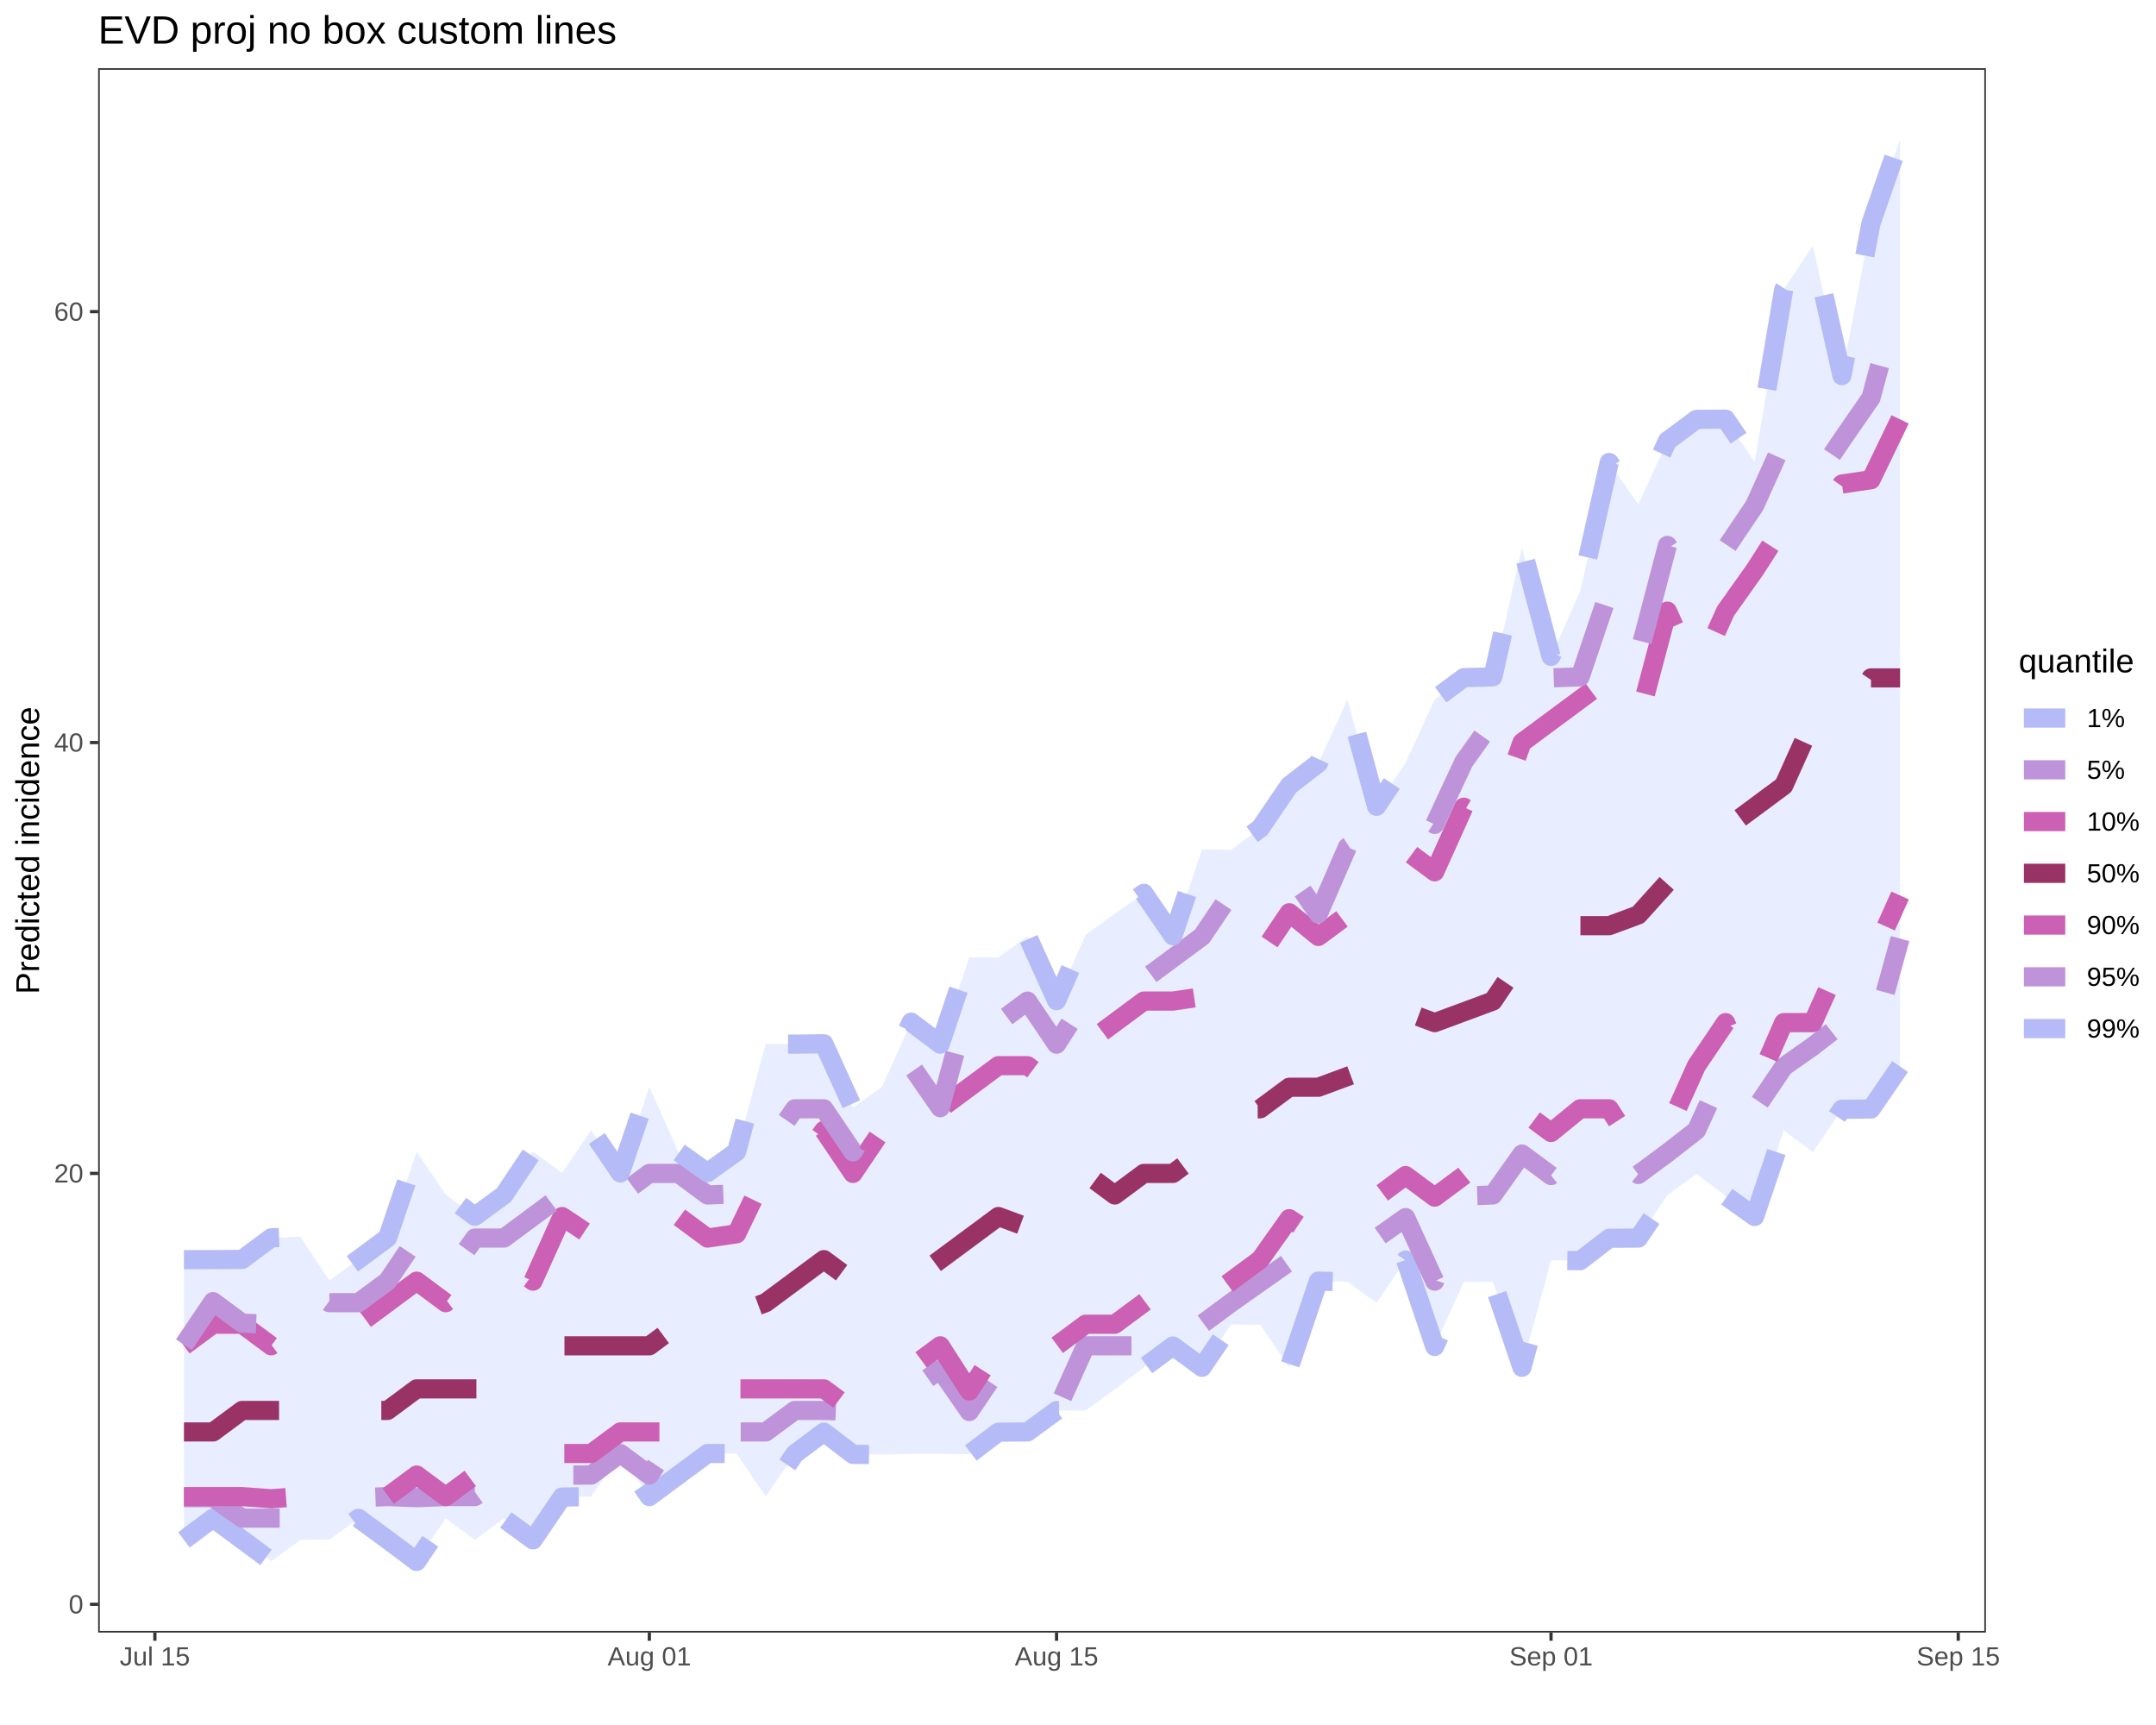
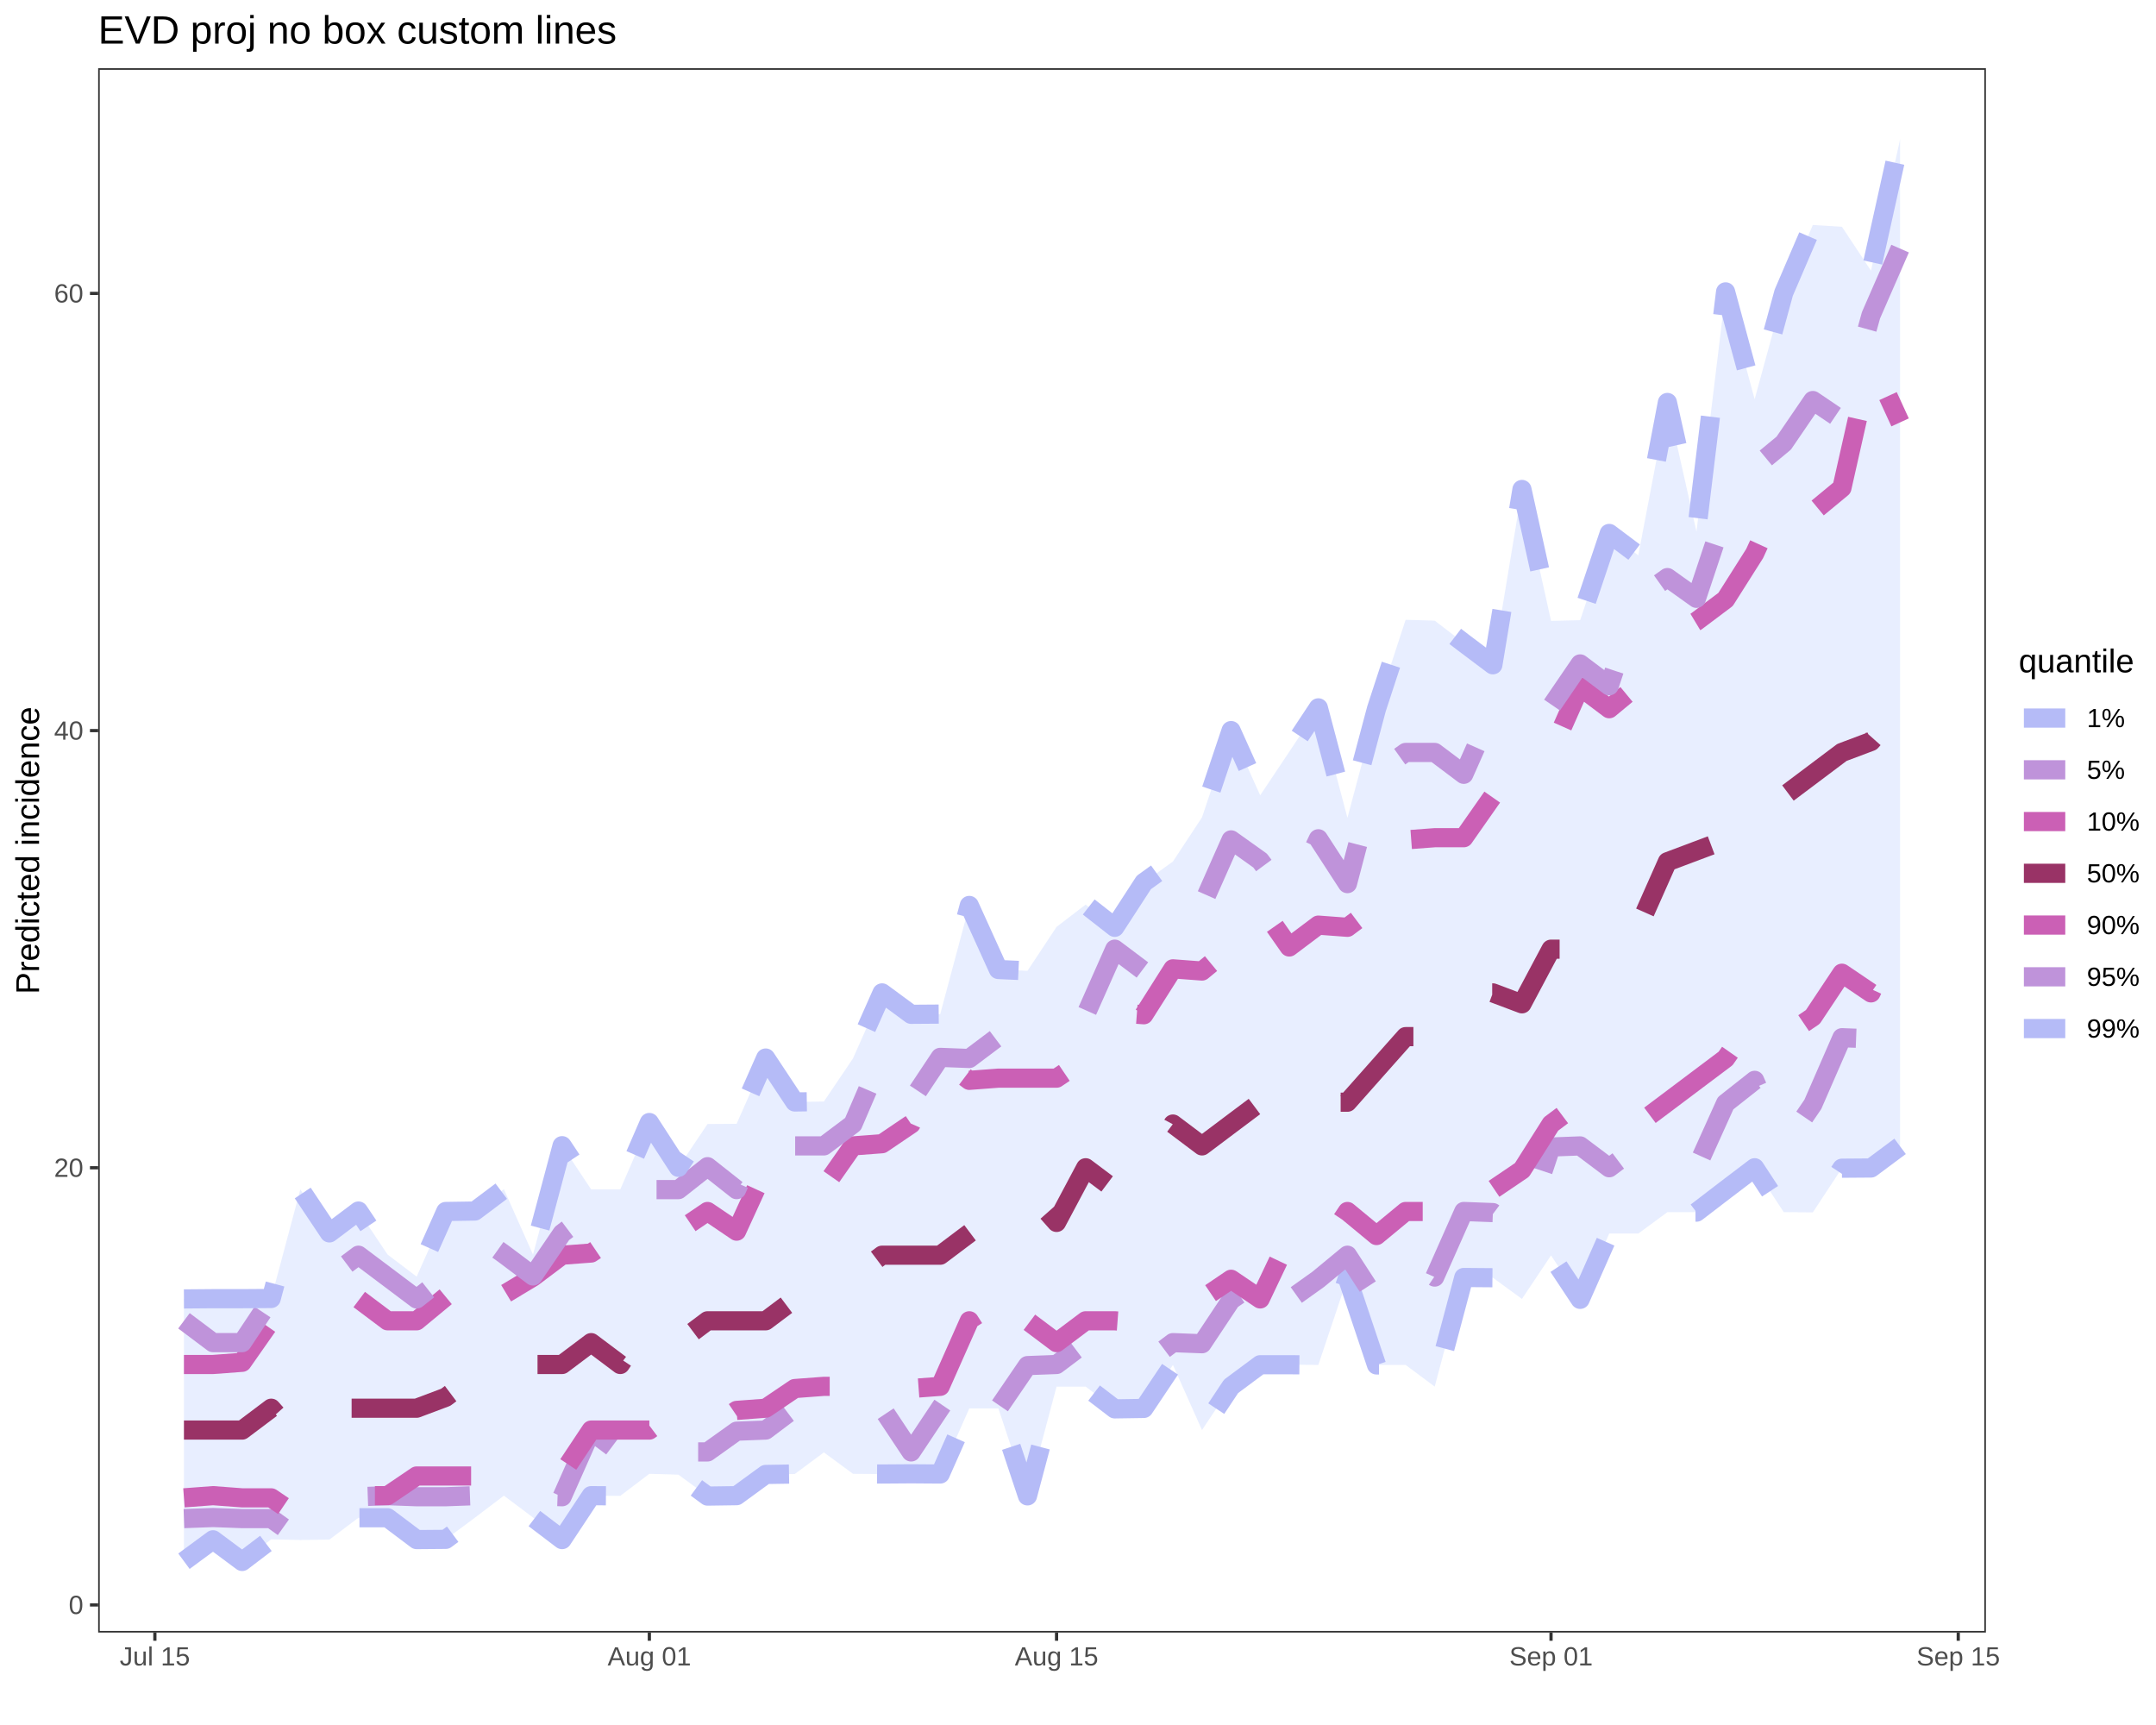
<svg xmlns="http://www.w3.org/2000/svg" viewBox="0 0 720.00 576.00">
  <defs>
    <style type="text/css">
    line, polyline, polygon, path, rect, circle {
      fill: none;
      stroke: #000000;
      stroke-linecap: round;
      stroke-linejoin: round;
      stroke-miterlimit: 10.00;
    }
  </style>
  </defs>
  <rect width="100%" height="100%" style="stroke: none; fill: #FFFFFF;" />
  <rect x="0.00" y="0.00" width="720.00" height="576.00" style="stroke-width: 1.07; stroke: #FFFFFF; fill: #FFFFFF;" />
  <defs>
    <clipPath id="cpMzIuNzh8NjYzLjE5fDU0NS4xM3wyMi43Nw==">
      <rect x="32.78" y="22.77" width="630.42" height="522.36" />
    </clipPath>
  </defs>
  <rect x="32.78" y="22.77" width="630.42" height="522.36" style="stroke-width: 1.07; stroke: none; fill: #FFFFFF;" clip-path="url(#cpMzIuNzh8NjYzLjE5fDU0NS4xM3wyMi43Nw==)" />
-   <polygon points="61.43,420.60 71.14,420.60 80.86,420.53 90.57,413.33 100.29,412.97 110.00,427.58 119.71,420.53 129.43,413.33 139.14,384.63 148.85,398.87 158.57,406.14 168.28,399.02 178.00,384.49 187.71,391.68 197.42,377.36 207.14,391.68 216.85,362.98 226.56,384.63 236.28,391.54 245.99,384.56 255.70,348.59 265.42,348.66 275.13,348.52 284.85,369.88 294.56,362.90 304.27,341.32 313.99,348.66 323.70,319.67 333.41,319.74 343.13,312.62 352.84,334.13 362.55,312.12 372.27,305.14 381.98,298.30 391.70,312.47 401.41,283.63 411.12,283.77 420.84,276.58 430.55,262.33 440.26,254.85 449.98,233.56 459.69,269.24 469.41,254.71 479.12,233.49 488.83,226.29 498.55,226.00 508.26,182.84 517.97,219.17 527.69,197.52 537.40,154.42 547.11,168.45 556.83,147.23 566.54,140.04 576.26,139.96 585.97,154.21 595.68,96.66 605.40,82.05 615.11,125.43 624.82,74.57 634.54,46.52 634.54,356.14 624.82,370.31 615.11,370.39 605.40,384.70 595.68,377.44 585.97,406.21 576.26,399.31 566.54,391.97 556.83,399.09 547.11,413.41 537.40,413.48 527.69,420.96 517.97,420.82 508.26,456.57 498.55,427.94 488.83,428.08 479.12,449.59 469.41,420.74 459.69,435.06 449.98,428.01 440.26,427.79 430.55,456.57 420.84,442.33 411.12,442.25 401.41,456.57 391.70,449.45 381.98,456.64 372.27,463.91 362.55,470.96 352.84,471.03 343.13,478.15 333.41,478.22 323.70,485.56 313.99,485.49 304.27,485.49 294.56,485.71 284.85,485.63 275.13,478.22 265.42,485.49 255.70,499.73 245.99,485.35 236.28,485.35 226.56,492.54 216.85,499.73 207.14,485.63 197.42,499.73 187.71,499.88 178.00,514.19 168.28,507.07 158.57,514.19 148.85,507.00 139.14,521.39 129.43,514.12 119.71,507.00 110.00,514.12 100.29,514.19 90.57,521.32 80.86,514.12 71.14,506.93 61.43,514.19 " style="stroke-width: 0.75; stroke: none; fill: #B3C6FF; fill-opacity: 0.30;" clip-path="url(#cpMzIuNzh8NjYzLjE5fDU0NS4xM3wyMi43Nw==)" />
-   <polyline points="61.43,420.60 71.14,420.60 80.86,420.53 90.57,413.33 100.29,412.97 110.00,427.58 119.71,420.53 129.43,413.33 139.14,384.63 148.85,398.87 158.57,406.14 168.28,399.02 178.00,384.49 187.71,391.68 197.42,377.36 207.14,391.68 216.85,362.98 226.56,384.63 236.28,391.54 245.99,384.56 255.70,348.59 265.42,348.66 275.13,348.52 284.85,369.88 294.56,362.90 304.27,341.32 313.99,348.66 323.70,319.67 333.41,319.74 343.13,312.62 352.84,334.13 362.55,312.12 372.27,305.14 381.98,298.30 391.70,312.47 401.41,283.63 411.12,283.77 420.84,276.58 430.55,262.33 440.26,254.85 449.98,233.56 459.69,269.24 469.41,254.71 479.12,233.49 488.83,226.29 498.55,226.00 508.26,182.84 517.97,219.17 527.69,197.52 537.40,154.42 547.11,168.45 556.83,147.23 566.54,140.04 576.26,139.96 585.97,154.21 595.68,96.66 605.40,82.05 615.11,125.43 624.82,74.57 634.54,46.52 " style="stroke-width: 1.07; stroke: none;" clip-path="url(#cpMzIuNzh8NjYzLjE5fDU0NS4xM3wyMi43Nw==)" />
-   <polyline points="634.54,356.14 624.82,370.31 615.11,370.39 605.40,384.70 595.68,377.44 585.97,406.21 576.26,399.31 566.54,391.97 556.83,399.09 547.11,413.41 537.40,413.48 527.69,420.96 517.97,420.82 508.26,456.57 498.55,427.94 488.83,428.08 479.12,449.59 469.41,420.74 459.69,435.06 449.98,428.01 440.26,427.79 430.55,456.57 420.84,442.33 411.12,442.25 401.41,456.57 391.70,449.45 381.98,456.64 372.27,463.91 362.55,470.96 352.84,471.03 343.13,478.15 333.41,478.22 323.70,485.56 313.99,485.49 304.27,485.49 294.56,485.71 284.85,485.63 275.13,478.22 265.42,485.49 255.70,499.73 245.99,485.35 236.28,485.35 226.56,492.54 216.85,499.73 207.14,485.63 197.42,499.73 187.71,499.88 178.00,514.19 168.28,507.07 158.57,514.19 148.85,507.00 139.14,521.39 129.43,514.12 119.71,507.00 110.00,514.12 100.29,514.19 90.57,521.32 80.86,514.12 71.14,506.93 61.43,514.19 " style="stroke-width: 1.07; stroke: none;" clip-path="url(#cpMzIuNzh8NjYzLjE5fDU0NS4xM3wyMi43Nw==)" />
-   <polyline points="61.43,514.19 71.14,506.93 80.86,514.12 90.57,521.32 100.29,514.19 110.00,514.12 119.71,507.00 129.43,514.12 139.14,521.39 148.85,507.00 158.57,514.19 168.28,507.07 178.00,514.19 187.71,499.88 197.42,499.73 207.14,485.63 216.85,499.73 226.56,492.54 236.28,485.35 245.99,485.35 255.70,499.73 265.42,485.49 275.13,478.22 284.85,485.63 294.56,485.71 304.27,485.49 313.99,485.49 323.70,485.56 333.41,478.22 343.13,478.15 352.84,471.03 362.55,470.96 372.27,463.91 381.98,456.64 391.70,449.45 401.41,456.57 411.12,442.25 420.84,442.33 430.55,456.57 440.26,427.79 449.98,428.01 459.69,435.06 469.41,420.74 479.12,449.59 488.83,428.08 498.55,427.94 508.26,456.57 517.97,420.82 527.69,420.96 537.40,413.48 547.11,413.41 556.83,399.09 566.54,391.97 576.26,399.31 585.97,406.21 595.68,377.44 605.40,384.70 615.11,370.39 624.82,370.31 634.54,356.14 " style="stroke-width: 6.40; stroke: #B5BBF7; stroke-dasharray: 34.14,34.14; stroke-linecap: butt;" clip-path="url(#cpMzIuNzh8NjYzLjE5fDU0NS4xM3wyMi43Nw==)" />
-   <polyline points="61.43,500.09 71.14,500.09 80.86,506.93 90.57,506.93 100.29,506.93 110.00,506.93 119.71,500.09 129.43,499.73 139.14,500.09 148.85,499.73 158.57,499.73 168.28,492.90 178.00,492.90 187.71,492.54 197.42,492.54 207.14,485.35 216.85,492.54 226.56,478.15 236.28,478.15 245.99,478.15 255.70,478.15 265.42,470.96 275.13,470.96 284.85,471.32 294.56,470.96 304.27,464.12 313.99,457.29 323.70,471.32 333.41,456.93 343.13,463.76 352.84,470.96 362.55,449.38 372.27,449.38 381.98,449.38 391.70,434.99 401.41,442.18 411.12,434.99 420.84,428.15 430.55,421.32 440.26,420.60 449.98,420.60 459.69,413.41 469.41,406.57 479.12,427.79 488.83,399.38 498.55,399.02 508.26,385.35 517.97,392.54 527.69,384.99 537.40,384.63 547.11,392.18 556.83,384.99 566.54,377.44 576.26,356.21 585.97,370.60 595.68,356.21 605.40,349.38 615.11,341.83 624.82,348.66 634.54,313.41 " style="stroke-width: 6.40; stroke: #BF93DA; stroke-dasharray: 34.14,34.14; stroke-linecap: butt;" clip-path="url(#cpMzIuNzh8NjYzLjE5fDU0NS4xM3wyMi43Nw==)" />
-   <polyline points="61.43,499.73 71.14,499.73 80.86,499.73 90.57,500.45 100.29,499.73 110.00,499.73 119.71,499.73 129.43,499.73 139.14,492.54 148.85,499.73 158.57,492.54 168.28,492.54 178.00,485.35 187.71,485.35 197.42,485.35 207.14,478.15 216.85,478.15 226.56,478.15 236.28,464.48 245.99,463.76 255.70,463.76 265.42,463.76 275.13,463.76 284.85,470.96 294.56,463.76 304.27,456.57 313.99,449.38 323.70,464.48 333.41,449.38 343.13,456.57 352.84,449.38 362.55,442.18 372.27,442.18 381.98,434.99 391.70,427.79 401.41,434.99 411.12,427.79 420.84,420.60 430.55,406.93 440.26,413.41 449.98,406.21 459.69,399.74 469.41,392.54 479.12,399.74 488.83,392.54 498.55,384.63 508.26,370.96 517.97,378.16 527.69,370.24 537.40,370.24 547.11,385.35 556.83,377.44 566.54,355.85 576.26,341.47 585.97,363.77 595.68,341.47 605.40,341.47 615.11,319.88 624.82,320.60 634.54,299.02 " style="stroke-width: 6.40; stroke: #CB60B5; stroke-dasharray: 34.14,34.14; stroke-linecap: butt;" clip-path="url(#cpMzIuNzh8NjYzLjE5fDU0NS4xM3wyMi43Nw==)" />
-   <polyline points="61.43,478.15 71.14,478.15 80.86,470.96 90.57,470.96 100.29,470.96 110.00,470.96 119.71,470.96 129.43,470.96 139.14,463.76 148.85,463.76 158.57,463.76 168.28,463.76 178.00,456.57 187.71,449.38 197.42,449.38 207.14,449.38 216.85,449.38 226.56,442.18 236.28,442.18 245.99,438.58 255.70,434.99 265.42,427.79 275.13,420.60 284.85,427.79 294.56,427.79 304.27,427.79 313.99,420.60 323.70,413.41 333.41,406.21 343.13,409.81 352.84,406.21 362.55,391.82 372.27,399.02 381.98,391.82 391.70,391.82 401.41,384.63 411.12,370.24 420.84,370.24 430.55,363.05 440.26,363.05 449.98,359.45 459.69,355.85 469.41,337.87 479.12,341.47 488.83,337.87 498.55,334.27 508.26,319.88 517.97,309.09 527.69,309.09 537.40,309.09 547.11,305.50 556.83,294.71 566.54,291.11 576.26,276.72 585.97,269.53 595.68,262.33 605.40,240.75 615.11,240.75 624.82,226.36 634.54,226.36 " style="stroke-width: 6.40; stroke: #993366; stroke-dasharray: 34.14,34.14; stroke-linecap: butt;" clip-path="url(#cpMzIuNzh8NjYzLjE5fDU0NS4xM3wyMi43Nw==)" />
-   <polyline points="61.43,449.38 71.14,442.18 80.86,442.18 90.57,449.38 100.29,442.18 110.00,441.46 119.71,442.18 129.43,434.99 139.14,427.79 148.85,434.99 158.57,427.79 168.28,420.60 178.00,427.79 187.71,406.21 197.42,412.69 207.14,406.21 216.85,406.21 226.56,406.21 236.28,413.41 245.99,411.97 255.70,391.82 265.42,391.10 275.13,377.44 284.85,391.82 294.56,377.44 304.27,363.05 313.99,370.24 323.70,363.05 333.41,355.85 343.13,355.85 352.84,363.05 362.55,348.66 372.27,341.47 381.98,334.27 391.70,334.27 401.41,332.83 411.12,319.88 420.84,319.17 430.55,304.78 440.26,312.69 449.98,305.50 459.69,291.11 469.41,283.92 479.12,291.11 488.83,269.53 498.55,275.28 508.26,247.95 517.97,240.75 527.69,233.56 537.40,226.36 547.11,240.75 556.83,204.06 566.54,225.64 576.26,204.06 585.97,190.39 595.68,175.29 605.40,175.29 615.11,161.62 624.82,160.18 634.54,140.04 " style="stroke-width: 6.40; stroke: #CB60B5; stroke-dasharray: 34.14,34.14; stroke-linecap: butt;" clip-path="url(#cpMzIuNzh8NjYzLjE5fDU0NS4xM3wyMi43Nw==)" />
-   <polyline points="61.43,449.02 71.14,434.63 80.86,441.82 90.57,442.18 100.29,427.79 110.00,434.99 119.71,434.99 129.43,427.79 139.14,413.41 148.85,427.07 158.57,413.41 168.28,413.41 178.00,406.21 187.71,399.02 197.42,391.46 207.14,399.02 216.85,391.82 226.56,391.82 236.28,399.02 245.99,398.66 255.70,384.27 265.42,370.24 275.13,370.24 284.85,384.63 294.56,369.88 304.27,355.85 313.99,369.88 323.70,333.91 333.41,341.47 343.13,334.27 352.84,348.66 362.55,333.55 372.27,327.08 381.98,327.08 391.70,319.88 401.41,312.69 411.12,298.30 420.84,298.30 430.55,291.11 440.26,305.14 449.98,282.84 459.69,276.36 469.41,269.17 479.12,275.28 488.83,254.42 498.55,240.75 508.26,226.36 517.97,226.36 527.69,226.00 537.40,197.23 547.11,219.17 556.83,182.12 566.54,196.51 576.26,183.20 585.97,168.81 595.68,147.23 605.40,161.26 615.11,146.87 624.82,132.84 634.54,96.87 " style="stroke-width: 6.40; stroke: #BF93DA; stroke-dasharray: 34.14,34.14; stroke-linecap: butt;" clip-path="url(#cpMzIuNzh8NjYzLjE5fDU0NS4xM3wyMi43Nw==)" />
-   <polyline points="61.43,420.60 71.14,420.60 80.86,420.53 90.57,413.33 100.29,412.97 110.00,427.58 119.71,420.53 129.43,413.33 139.14,384.63 148.85,398.87 158.57,406.14 168.28,399.02 178.00,384.49 187.71,391.68 197.42,377.36 207.14,391.68 216.85,362.98 226.56,384.63 236.28,391.54 245.99,384.56 255.70,348.59 265.42,348.66 275.13,348.52 284.85,369.88 294.56,362.90 304.27,341.32 313.99,348.66 323.70,319.67 333.41,319.74 343.13,312.62 352.84,334.13 362.55,312.12 372.27,305.14 381.98,298.30 391.70,312.47 401.41,283.63 411.12,283.77 420.84,276.58 430.55,262.33 440.26,254.85 449.98,233.56 459.69,269.24 469.41,254.71 479.12,233.49 488.83,226.29 498.55,226.00 508.26,182.84 517.97,219.17 527.69,197.52 537.40,154.42 547.11,168.45 556.83,147.23 566.54,140.04 576.26,139.96 585.97,154.21 595.68,96.66 605.40,82.05 615.11,125.43 624.82,74.57 634.54,46.52 " style="stroke-width: 6.40; stroke: #B5BBF7; stroke-dasharray: 34.14,34.14; stroke-linecap: butt;" clip-path="url(#cpMzIuNzh8NjYzLjE5fDU0NS4xM3wyMi43Nw==)" />
+   <polygon points="61.43,433.73 71.14,433.65 80.86,433.65 90.57,433.58 100.29,397.16 110.00,411.68 119.71,404.38 129.43,418.91 139.14,426.28 148.85,404.53 158.57,404.38 168.28,397.09 178.00,418.91 187.71,382.56 197.42,397.16 207.14,397.16 216.85,374.82 226.56,389.79 236.28,375.33 245.99,375.26 255.70,353.29 265.42,367.96 275.13,367.82 284.85,353.44 294.56,331.54 304.27,338.69 313.99,338.62 323.70,302.34 333.41,323.73 343.13,324.17 352.84,309.50 362.55,302.05 372.27,309.64 381.98,294.68 391.70,287.67 401.41,272.93 411.12,243.95 420.84,265.56 430.55,251.03 440.26,236.36 449.98,273.08 459.69,236.65 469.41,206.95 479.12,207.24 488.83,214.68 498.55,221.98 508.26,163.44 517.97,207.31 527.69,207.09 537.40,178.12 547.11,185.41 556.83,134.39 566.54,177.53 576.26,97.46 585.97,133.30 595.68,97.75 605.40,75.13 615.11,75.71 624.82,90.38 634.54,46.52 634.54,382.78 624.82,390.01 615.11,390.08 605.40,404.82 595.68,404.75 585.97,389.93 576.26,397.30 566.54,404.75 556.83,404.75 547.11,411.90 537.40,411.90 527.69,433.87 517.97,419.20 508.26,433.73 498.55,426.65 488.83,426.57 479.12,463.00 469.41,455.77 459.69,455.77 449.98,426.79 440.26,455.77 430.55,455.70 420.84,455.70 411.12,462.92 401.41,477.52 391.70,455.77 381.98,470.29 372.27,470.44 362.55,463.00 352.84,463.00 343.13,499.49 333.41,470.29 323.70,470.29 313.99,492.19 304.27,492.12 294.56,492.19 284.85,492.12 275.13,484.97 265.42,492.19 255.70,492.34 245.99,499.42 236.28,499.56 226.56,492.41 216.85,492.12 207.14,499.49 197.42,499.42 187.71,514.09 178.00,506.72 168.28,499.42 158.57,506.79 148.85,514.01 139.14,514.09 129.43,506.79 119.71,506.79 110.00,514.09 100.29,514.23 90.57,514.01 80.86,521.39 71.14,514.16 61.43,521.31 " style="stroke-width: 0.75; stroke: none; fill: #B3C6FF; fill-opacity: 0.30;" clip-path="url(#cpMzIuNzh8NjYzLjE5fDU0NS4xM3wyMi43Nw==)" />
+   <polyline points="61.43,433.73 71.14,433.65 80.86,433.65 90.57,433.58 100.29,397.16 110.00,411.68 119.71,404.38 129.43,418.91 139.14,426.28 148.85,404.53 158.57,404.38 168.28,397.09 178.00,418.91 187.71,382.56 197.42,397.16 207.14,397.16 216.85,374.82 226.56,389.79 236.28,375.33 245.99,375.26 255.70,353.29 265.42,367.96 275.13,367.82 284.85,353.44 294.56,331.54 304.27,338.69 313.99,338.62 323.70,302.34 333.41,323.73 343.13,324.17 352.84,309.50 362.55,302.05 372.27,309.64 381.98,294.68 391.70,287.67 401.41,272.93 411.12,243.95 420.84,265.56 430.55,251.03 440.26,236.36 449.98,273.08 459.69,236.65 469.41,206.95 479.12,207.24 488.83,214.68 498.55,221.98 508.26,163.44 517.97,207.31 527.69,207.09 537.40,178.12 547.11,185.41 556.83,134.39 566.54,177.53 576.26,97.46 585.97,133.30 595.68,97.75 605.40,75.13 615.11,75.71 624.82,90.38 634.54,46.52 " style="stroke-width: 1.07; stroke: none;" clip-path="url(#cpMzIuNzh8NjYzLjE5fDU0NS4xM3wyMi43Nw==)" />
+   <polyline points="634.54,382.78 624.82,390.01 615.11,390.08 605.40,404.82 595.68,404.75 585.97,389.93 576.26,397.30 566.54,404.75 556.83,404.75 547.11,411.90 537.40,411.90 527.69,433.87 517.97,419.20 508.26,433.73 498.55,426.65 488.83,426.57 479.12,463.00 469.41,455.77 459.69,455.77 449.98,426.79 440.26,455.77 430.55,455.70 420.84,455.70 411.12,462.92 401.41,477.52 391.70,455.77 381.98,470.29 372.27,470.44 362.55,463.00 352.84,463.00 343.13,499.49 333.41,470.29 323.70,470.29 313.99,492.19 304.27,492.12 294.56,492.19 284.85,492.12 275.13,484.97 265.42,492.19 255.70,492.34 245.99,499.42 236.28,499.56 226.56,492.41 216.85,492.12 207.14,499.49 197.42,499.42 187.71,514.09 178.00,506.72 168.28,499.42 158.57,506.79 148.85,514.01 139.14,514.09 129.43,506.79 119.71,506.79 110.00,514.09 100.29,514.23 90.57,514.01 80.86,521.39 71.14,514.16 61.43,521.31 " style="stroke-width: 1.07; stroke: none;" clip-path="url(#cpMzIuNzh8NjYzLjE5fDU0NS4xM3wyMi43Nw==)" />
+   <polyline points="61.43,521.31 71.14,514.16 80.86,521.39 90.57,514.01 100.29,514.23 110.00,514.09 119.71,506.79 129.43,506.79 139.14,514.09 148.85,514.01 158.57,506.79 168.28,499.42 178.00,506.72 187.71,514.09 197.42,499.42 207.14,499.49 216.85,492.12 226.56,492.41 236.28,499.56 245.99,499.42 255.70,492.34 265.42,492.19 275.13,484.97 284.85,492.12 294.56,492.19 304.27,492.12 313.99,492.19 323.70,470.29 333.41,470.29 343.13,499.49 352.84,463.00 362.55,463.00 372.27,470.44 381.98,470.29 391.70,455.77 401.41,477.52 411.12,462.92 420.84,455.70 430.55,455.70 440.26,455.77 449.98,426.79 459.69,455.77 469.41,455.77 479.12,463.00 488.83,426.57 498.55,426.65 508.26,433.73 517.97,419.20 527.69,433.87 537.40,411.90 547.11,411.90 556.83,404.75 566.54,404.75 576.26,397.30 585.97,389.93 595.68,404.75 605.40,404.82 615.11,390.08 624.82,390.01 634.54,382.78 " style="stroke-width: 6.40; stroke: #B5BBF7; stroke-dasharray: 34.14,34.14; stroke-linecap: butt;" clip-path="url(#cpMzIuNzh8NjYzLjE5fDU0NS4xM3wyMi43Nw==)" />
+   <polyline points="61.43,507.08 71.14,506.72 80.86,507.08 90.57,507.08 100.29,514.01 110.00,507.08 119.71,499.78 129.43,499.42 139.14,499.78 148.85,499.78 158.57,499.42 168.28,492.12 178.00,499.42 187.71,499.78 197.42,477.89 207.14,485.18 216.85,492.12 226.56,484.82 236.28,484.82 245.99,477.89 255.70,477.52 265.42,470.22 275.13,470.22 284.85,470.59 294.56,470.22 304.27,484.82 313.99,470.22 323.70,455.99 333.41,470.22 343.13,455.99 352.84,455.62 362.55,448.32 372.27,448.69 381.98,455.62 391.70,448.32 401.41,448.69 411.12,434.09 420.84,448.32 430.55,434.09 440.26,427.16 449.98,419.13 459.69,434.09 469.41,419.86 479.12,426.43 488.83,404.53 498.55,404.90 508.26,412.19 517.97,383.00 527.69,382.63 537.40,389.93 547.11,382.63 556.83,383.00 566.54,389.93 576.26,368.40 585.97,360.74 595.68,383.00 605.40,368.77 615.11,346.50 624.82,346.87 634.54,331.54 " style="stroke-width: 6.40; stroke: #BF93DA; stroke-dasharray: 34.14,34.14; stroke-linecap: butt;" clip-path="url(#cpMzIuNzh8NjYzLjE5fDU0NS4xM3wyMi43Nw==)" />
+   <polyline points="61.43,500.15 71.14,499.42 80.86,500.15 90.57,500.15 100.29,506.72 110.00,499.42 119.71,499.42 129.43,499.42 139.14,492.85 148.85,492.85 158.57,492.85 168.28,492.12 178.00,492.12 187.71,492.12 197.42,477.52 207.14,477.52 216.85,477.52 226.56,470.22 236.28,477.52 245.99,470.95 255.70,470.22 265.42,463.65 275.13,462.92 284.85,462.92 294.56,456.35 304.27,463.65 313.99,462.92 323.70,441.03 333.41,456.35 343.13,441.03 352.84,448.32 362.55,441.03 372.27,441.03 381.98,441.76 391.70,434.46 401.41,433.73 411.12,427.16 420.84,433.73 430.55,413.29 440.26,419.13 449.98,404.53 459.69,412.56 469.41,404.53 479.12,404.53 488.83,389.93 498.55,397.23 508.26,390.66 517.97,375.33 527.69,368.04 537.40,375.33 547.11,375.33 556.83,368.04 566.54,360.74 576.26,353.44 585.97,339.57 595.68,346.14 605.40,339.57 615.11,324.97 624.82,331.54 634.54,310.37 " style="stroke-width: 6.40; stroke: #CB60B5; stroke-dasharray: 34.14,34.14; stroke-linecap: butt;" clip-path="url(#cpMzIuNzh8NjYzLjE5fDU0NS4xM3wyMi43Nw==)" />
+   <polyline points="61.43,477.52 71.14,477.52 80.86,477.52 90.57,470.22 100.29,481.17 110.00,470.22 119.71,470.22 129.43,470.22 139.14,470.22 148.85,466.57 158.57,459.27 168.28,462.92 178.00,455.62 187.71,455.62 197.42,448.32 207.14,455.62 216.85,441.03 226.56,448.32 236.28,441.03 245.99,441.03 255.70,441.03 265.42,433.73 275.13,430.08 284.85,426.43 294.56,419.13 304.27,419.13 313.99,419.13 323.70,411.83 333.41,404.53 343.13,397.23 352.84,408.18 362.55,389.93 372.27,397.23 381.98,393.58 391.70,375.33 401.41,382.63 411.12,375.33 420.84,368.04 430.55,360.74 440.26,368.04 449.98,368.04 459.69,357.09 469.41,346.14 479.12,346.14 488.83,331.54 498.55,331.54 508.26,335.19 517.97,316.94 527.69,316.94 537.40,309.64 547.11,309.64 556.83,287.75 566.54,284.10 576.26,280.45 585.97,280.45 595.68,265.85 605.40,258.55 615.11,251.25 624.82,247.60 634.54,236.65 " style="stroke-width: 6.40; stroke: #993366; stroke-dasharray: 34.14,34.14; stroke-linecap: butt;" clip-path="url(#cpMzIuNzh8NjYzLjE5fDU0NS4xM3wyMi43Nw==)" />
+   <polyline points="61.43,455.62 71.14,455.62 80.86,454.89 90.57,441.03 100.29,441.03 110.00,441.03 119.71,433.73 129.43,441.03 139.14,441.03 148.85,433.00 158.57,419.13 168.28,432.27 178.00,426.43 187.71,419.13 197.42,418.40 207.14,411.83 216.85,411.10 226.56,411.10 236.28,404.53 245.99,411.10 255.70,389.93 265.42,397.23 275.13,396.50 284.85,382.63 294.56,381.90 304.27,375.33 313.99,353.44 323.70,360.74 333.41,360.01 343.13,360.01 352.84,360.01 362.55,353.44 372.27,338.11 381.98,338.84 391.70,323.51 401.41,324.24 411.12,316.21 420.84,302.34 430.55,316.21 440.26,308.91 449.98,309.64 459.69,302.34 469.41,280.45 479.12,279.72 488.83,279.72 498.55,265.85 508.26,258.55 517.97,251.25 527.69,229.35 537.40,236.65 547.11,228.62 556.83,213.30 566.54,207.46 576.26,200.16 585.97,184.83 595.68,163.66 605.40,170.96 615.11,162.93 624.82,119.87 634.54,141.04 " style="stroke-width: 6.40; stroke: #CB60B5; stroke-dasharray: 34.14,34.14; stroke-linecap: butt;" clip-path="url(#cpMzIuNzh8NjYzLjE5fDU0NS4xM3wyMi43Nw==)" />
+   <polyline points="61.43,441.03 71.14,448.32 80.86,448.32 90.57,433.73 100.29,433.36 110.00,426.43 119.71,419.13 129.43,426.43 139.14,433.73 148.85,426.06 158.57,411.83 168.28,418.76 178.00,426.06 187.71,411.83 197.42,404.53 207.14,404.53 216.85,397.23 226.56,397.23 236.28,389.57 245.99,397.23 255.70,375.33 265.42,382.63 275.13,382.63 284.85,375.33 294.56,352.71 304.27,367.67 313.99,353.07 323.70,353.44 333.41,346.14 343.13,346.14 352.84,346.14 362.55,338.84 372.27,316.94 381.98,324.24 391.70,309.28 401.41,302.34 411.12,280.45 420.84,287.38 430.55,300.52 440.26,280.08 449.98,295.05 459.69,258.19 469.41,251.25 479.12,251.25 488.83,258.55 498.55,236.65 508.26,235.92 517.97,235.92 527.69,221.69 537.40,228.99 547.11,199.79 556.83,192.86 566.54,199.79 576.26,170.60 585.97,156.00 595.68,147.97 605.40,133.74 615.11,140.31 624.82,105.27 634.54,83.01 " style="stroke-width: 6.40; stroke: #BF93DA; stroke-dasharray: 34.14,34.14; stroke-linecap: butt;" clip-path="url(#cpMzIuNzh8NjYzLjE5fDU0NS4xM3wyMi43Nw==)" />
+   <polyline points="61.43,433.73 71.14,433.65 80.86,433.65 90.57,433.58 100.29,397.16 110.00,411.68 119.71,404.38 129.43,418.91 139.14,426.28 148.85,404.53 158.57,404.38 168.28,397.09 178.00,418.91 187.71,382.56 197.42,397.16 207.14,397.16 216.85,374.82 226.56,389.79 236.28,375.33 245.99,375.26 255.70,353.29 265.42,367.96 275.13,367.82 284.85,353.44 294.56,331.54 304.27,338.69 313.99,338.62 323.70,302.34 333.41,323.73 343.13,324.17 352.84,309.50 362.55,302.05 372.27,309.64 381.98,294.68 391.70,287.67 401.41,272.93 411.12,243.95 420.84,265.56 430.55,251.03 440.26,236.36 449.98,273.08 459.69,236.65 469.41,206.95 479.12,207.24 488.83,214.68 498.55,221.98 508.26,163.44 517.97,207.31 527.69,207.09 537.40,178.12 547.11,185.41 556.83,134.39 566.54,177.53 576.26,97.46 585.97,133.30 595.68,97.75 605.40,75.13 615.11,75.71 624.82,90.38 634.54,46.52 " style="stroke-width: 6.40; stroke: #B5BBF7; stroke-dasharray: 34.14,34.14; stroke-linecap: butt;" clip-path="url(#cpMzIuNzh8NjYzLjE5fDU0NS4xM3wyMi43Nw==)" />
  <rect x="32.78" y="22.77" width="630.42" height="522.36" style="stroke-width: 1.07; stroke: #333333;" clip-path="url(#cpMzIuNzh8NjYzLjE5fDU0NS4xM3wyMi43Nw==)" />
  <defs>
    <clipPath id="cpMC4wMHw3MjAuMDB8NTc2LjAwfDAuMDA=">
      <rect x="0.00" y="0.00" width="720.00" height="576.00" />
    </clipPath>
  </defs>
  <g clip-path="url(#cpMC4wMHw3MjAuMDB8NTc2LjAwfDAuMDA=)">
-     <text x="22.95" y="538.73" style="font-size: 8.80px; fill: #4D4D4D; font-family: Liberation Sans;" textLength="4.89px" lengthAdjust="spacingAndGlyphs">0</text>
+     <text x="22.95" y="538.94" style="font-size: 8.80px; fill: #4D4D4D; font-family: Liberation Sans;" textLength="4.89px" lengthAdjust="spacingAndGlyphs">0</text>
  </g>
  <g clip-path="url(#cpMC4wMHw3MjAuMDB8NTc2LjAwfDAuMDA=)">
-     <text x="18.06" y="394.85" style="font-size: 8.80px; fill: #4D4D4D; font-family: Liberation Sans;" textLength="9.78px" lengthAdjust="spacingAndGlyphs">20</text>
+     <text x="18.06" y="392.96" style="font-size: 8.80px; fill: #4D4D4D; font-family: Liberation Sans;" textLength="9.78px" lengthAdjust="spacingAndGlyphs">20</text>
  </g>
  <g clip-path="url(#cpMC4wMHw3MjAuMDB8NTc2LjAwfDAuMDA=)">
-     <text x="18.06" y="250.97" style="font-size: 8.80px; fill: #4D4D4D; font-family: Liberation Sans;" textLength="9.78px" lengthAdjust="spacingAndGlyphs">40</text>
+     <text x="18.06" y="246.98" style="font-size: 8.80px; fill: #4D4D4D; font-family: Liberation Sans;" textLength="9.78px" lengthAdjust="spacingAndGlyphs">40</text>
  </g>
  <g clip-path="url(#cpMC4wMHw3MjAuMDB8NTc2LjAwfDAuMDA=)">
-     <text x="18.06" y="107.09" style="font-size: 8.80px; fill: #4D4D4D; font-family: Liberation Sans;" textLength="9.78px" lengthAdjust="spacingAndGlyphs">60</text>
+     <text x="18.06" y="101.00" style="font-size: 8.80px; fill: #4D4D4D; font-family: Liberation Sans;" textLength="9.78px" lengthAdjust="spacingAndGlyphs">60</text>
  </g>
-   <polyline points="30.04,535.70 32.78,535.70 " style="stroke-width: 1.07; stroke: #333333; stroke-linecap: butt;" clip-path="url(#cpMC4wMHw3MjAuMDB8NTc2LjAwfDAuMDA=)" />
-   <polyline points="30.04,391.82 32.78,391.82 " style="stroke-width: 1.07; stroke: #333333; stroke-linecap: butt;" clip-path="url(#cpMC4wMHw3MjAuMDB8NTc2LjAwfDAuMDA=)" />
-   <polyline points="30.04,247.95 32.78,247.95 " style="stroke-width: 1.07; stroke: #333333; stroke-linecap: butt;" clip-path="url(#cpMC4wMHw3MjAuMDB8NTc2LjAwfDAuMDA=)" />
-   <polyline points="30.04,104.07 32.78,104.07 " style="stroke-width: 1.07; stroke: #333333; stroke-linecap: butt;" clip-path="url(#cpMC4wMHw3MjAuMDB8NTc2LjAwfDAuMDA=)" />
+   <polyline points="30.04,535.91 32.78,535.91 " style="stroke-width: 1.07; stroke: #333333; stroke-linecap: butt;" clip-path="url(#cpMC4wMHw3MjAuMDB8NTc2LjAwfDAuMDA=)" />
+   <polyline points="30.04,389.93 32.78,389.93 " style="stroke-width: 1.07; stroke: #333333; stroke-linecap: butt;" clip-path="url(#cpMC4wMHw3MjAuMDB8NTc2LjAwfDAuMDA=)" />
+   <polyline points="30.04,243.95 32.78,243.95 " style="stroke-width: 1.07; stroke: #333333; stroke-linecap: butt;" clip-path="url(#cpMC4wMHw3MjAuMDB8NTc2LjAwfDAuMDA=)" />
+   <polyline points="30.04,97.97 32.78,97.97 " style="stroke-width: 1.07; stroke: #333333; stroke-linecap: butt;" clip-path="url(#cpMC4wMHw3MjAuMDB8NTc2LjAwfDAuMDA=)" />
  <polyline points="51.72,547.87 51.72,545.13 " style="stroke-width: 1.07; stroke: #333333; stroke-linecap: butt;" clip-path="url(#cpMC4wMHw3MjAuMDB8NTc2LjAwfDAuMDA=)" />
  <polyline points="216.85,547.87 216.85,545.13 " style="stroke-width: 1.07; stroke: #333333; stroke-linecap: butt;" clip-path="url(#cpMC4wMHw3MjAuMDB8NTc2LjAwfDAuMDA=)" />
  <polyline points="352.84,547.87 352.84,545.13 " style="stroke-width: 1.07; stroke: #333333; stroke-linecap: butt;" clip-path="url(#cpMC4wMHw3MjAuMDB8NTc2LjAwfDAuMDA=)" />
  <polyline points="517.97,547.87 517.97,545.13 " style="stroke-width: 1.07; stroke: #333333; stroke-linecap: butt;" clip-path="url(#cpMC4wMHw3MjAuMDB8NTc2LjAwfDAuMDA=)" />
  <polyline points="653.96,547.87 653.96,545.13 " style="stroke-width: 1.07; stroke: #333333; stroke-linecap: butt;" clip-path="url(#cpMC4wMHw3MjAuMDB8NTc2LjAwfDAuMDA=)" />
  <g clip-path="url(#cpMC4wMHw3MjAuMDB8NTc2LjAwfDAuMDA=)">
    <text x="39.98" y="556.11" style="font-size: 8.80px; fill: #4D4D4D; font-family: Liberation Sans;" textLength="23.47px" lengthAdjust="spacingAndGlyphs">Jul 15</text>
  </g>
  <g clip-path="url(#cpMC4wMHw3MjAuMDB8NTc2LjAwfDAuMDA=)">
    <text x="202.91" y="556.11" style="font-size: 8.80px; fill: #4D4D4D; font-family: Liberation Sans;" textLength="27.88px" lengthAdjust="spacingAndGlyphs">Aug 01</text>
  </g>
  <g clip-path="url(#cpMC4wMHw3MjAuMDB8NTc2LjAwfDAuMDA=)">
    <text x="338.90" y="556.11" style="font-size: 8.80px; fill: #4D4D4D; font-family: Liberation Sans;" textLength="27.88px" lengthAdjust="spacingAndGlyphs">Aug 15</text>
  </g>
  <g clip-path="url(#cpMC4wMHw3MjAuMDB8NTc2LjAwfDAuMDA=)">
    <text x="504.04" y="556.11" style="font-size: 8.80px; fill: #4D4D4D; font-family: Liberation Sans;" textLength="27.88px" lengthAdjust="spacingAndGlyphs">Sep 01</text>
  </g>
  <g clip-path="url(#cpMC4wMHw3MjAuMDB8NTc2LjAwfDAuMDA=)">
    <text x="640.03" y="556.11" style="font-size: 8.80px; fill: #4D4D4D; font-family: Liberation Sans;" textLength="27.88px" lengthAdjust="spacingAndGlyphs">Sep 15</text>
  </g>
  <g clip-path="url(#cpMC4wMHw3MjAuMDB8NTc2LjAwfDAuMDA=)">
    <text transform="translate(13.04,331.98) rotate(-90)" style="font-size: 11.00px; font-family: Liberation Sans;" textLength="96.06px" lengthAdjust="spacingAndGlyphs">Predicted incidence</text>
  </g>
  <rect x="674.15" y="215.81" width="40.37" height="136.28" style="stroke-width: 1.07; stroke: none; fill: #FFFFFF;" clip-path="url(#cpMC4wMHw3MjAuMDB8NTc2LjAwfDAuMDA=)" />
  <g clip-path="url(#cpMC4wMHw3MjAuMDB8NTc2LjAwfDAuMDA=)">
    <text x="674.15" y="224.51" style="font-size: 11.00px; font-family: Liberation Sans;" textLength="38.56px" lengthAdjust="spacingAndGlyphs">quantile</text>
  </g>
  <rect x="674.15" y="231.13" width="17.28" height="17.28" style="stroke-width: 1.07; stroke: none; fill: #FFFFFF;" clip-path="url(#cpMC4wMHw3MjAuMDB8NTc2LjAwfDAuMDA=)" />
  <line x1="675.88" y1="239.77" x2="689.70" y2="239.77" style="stroke-width: 6.40; stroke: #B5BBF7; stroke-dasharray: 34.14,34.14; stroke-linecap: butt;" clip-path="url(#cpMC4wMHw3MjAuMDB8NTc2LjAwfDAuMDA=)" />
  <rect x="674.15" y="248.41" width="17.28" height="17.28" style="stroke-width: 1.07; stroke: none; fill: #FFFFFF;" clip-path="url(#cpMC4wMHw3MjAuMDB8NTc2LjAwfDAuMDA=)" />
  <line x1="675.88" y1="257.05" x2="689.70" y2="257.05" style="stroke-width: 6.40; stroke: #BF93DA; stroke-dasharray: 34.14,34.14; stroke-linecap: butt;" clip-path="url(#cpMC4wMHw3MjAuMDB8NTc2LjAwfDAuMDA=)" />
  <rect x="674.15" y="265.69" width="17.28" height="17.28" style="stroke-width: 1.07; stroke: none; fill: #FFFFFF;" clip-path="url(#cpMC4wMHw3MjAuMDB8NTc2LjAwfDAuMDA=)" />
  <line x1="675.88" y1="274.33" x2="689.70" y2="274.33" style="stroke-width: 6.40; stroke: #CB60B5; stroke-dasharray: 34.14,34.14; stroke-linecap: butt;" clip-path="url(#cpMC4wMHw3MjAuMDB8NTc2LjAwfDAuMDA=)" />
  <rect x="674.15" y="282.97" width="17.28" height="17.28" style="stroke-width: 1.07; stroke: none; fill: #FFFFFF;" clip-path="url(#cpMC4wMHw3MjAuMDB8NTc2LjAwfDAuMDA=)" />
  <line x1="675.88" y1="291.61" x2="689.70" y2="291.61" style="stroke-width: 6.40; stroke: #993366; stroke-dasharray: 34.14,34.14; stroke-linecap: butt;" clip-path="url(#cpMC4wMHw3MjAuMDB8NTc2LjAwfDAuMDA=)" />
  <rect x="674.15" y="300.25" width="17.28" height="17.28" style="stroke-width: 1.07; stroke: none; fill: #FFFFFF;" clip-path="url(#cpMC4wMHw3MjAuMDB8NTc2LjAwfDAuMDA=)" />
  <line x1="675.88" y1="308.89" x2="689.70" y2="308.89" style="stroke-width: 6.40; stroke: #CB60B5; stroke-dasharray: 34.14,34.14; stroke-linecap: butt;" clip-path="url(#cpMC4wMHw3MjAuMDB8NTc2LjAwfDAuMDA=)" />
  <rect x="674.15" y="317.53" width="17.28" height="17.28" style="stroke-width: 1.07; stroke: none; fill: #FFFFFF;" clip-path="url(#cpMC4wMHw3MjAuMDB8NTc2LjAwfDAuMDA=)" />
  <line x1="675.88" y1="326.17" x2="689.70" y2="326.17" style="stroke-width: 6.40; stroke: #BF93DA; stroke-dasharray: 34.14,34.14; stroke-linecap: butt;" clip-path="url(#cpMC4wMHw3MjAuMDB8NTc2LjAwfDAuMDA=)" />
  <rect x="674.15" y="334.81" width="17.28" height="17.28" style="stroke-width: 1.07; stroke: none; fill: #FFFFFF;" clip-path="url(#cpMC4wMHw3MjAuMDB8NTc2LjAwfDAuMDA=)" />
  <line x1="675.88" y1="343.45" x2="689.70" y2="343.45" style="stroke-width: 6.40; stroke: #B5BBF7; stroke-dasharray: 34.14,34.14; stroke-linecap: butt;" clip-path="url(#cpMC4wMHw3MjAuMDB8NTc2LjAwfDAuMDA=)" />
  <g clip-path="url(#cpMC4wMHw3MjAuMDB8NTc2LjAwfDAuMDA=)">
    <text x="696.91" y="242.80" style="font-size: 8.80px; font-family: Liberation Sans;" textLength="12.72px" lengthAdjust="spacingAndGlyphs">1%</text>
  </g>
  <g clip-path="url(#cpMC4wMHw3MjAuMDB8NTc2LjAwfDAuMDA=)">
    <text x="696.91" y="260.08" style="font-size: 8.80px; font-family: Liberation Sans;" textLength="12.72px" lengthAdjust="spacingAndGlyphs">5%</text>
  </g>
  <g clip-path="url(#cpMC4wMHw3MjAuMDB8NTc2LjAwfDAuMDA=)">
    <text x="696.91" y="277.36" style="font-size: 8.80px; font-family: Liberation Sans;" textLength="17.61px" lengthAdjust="spacingAndGlyphs">10%</text>
  </g>
  <g clip-path="url(#cpMC4wMHw3MjAuMDB8NTc2LjAwfDAuMDA=)">
    <text x="696.91" y="294.64" style="font-size: 8.80px; font-family: Liberation Sans;" textLength="17.61px" lengthAdjust="spacingAndGlyphs">50%</text>
  </g>
  <g clip-path="url(#cpMC4wMHw3MjAuMDB8NTc2LjAwfDAuMDA=)">
    <text x="696.91" y="311.92" style="font-size: 8.80px; font-family: Liberation Sans;" textLength="17.61px" lengthAdjust="spacingAndGlyphs">90%</text>
  </g>
  <g clip-path="url(#cpMC4wMHw3MjAuMDB8NTc2LjAwfDAuMDA=)">
    <text x="696.91" y="329.20" style="font-size: 8.80px; font-family: Liberation Sans;" textLength="17.61px" lengthAdjust="spacingAndGlyphs">95%</text>
  </g>
  <g clip-path="url(#cpMC4wMHw3MjAuMDB8NTc2LjAwfDAuMDA=)">
    <text x="696.91" y="346.48" style="font-size: 8.80px; font-family: Liberation Sans;" textLength="17.61px" lengthAdjust="spacingAndGlyphs">99%</text>
  </g>
  <g clip-path="url(#cpMC4wMHw3MjAuMDB8NTc2LjAwfDAuMDA=)">
    <text x="32.78" y="14.56" style="font-size: 13.20px; font-family: Liberation Sans;" textLength="172.91px" lengthAdjust="spacingAndGlyphs">EVD proj no box custom lines</text>
  </g>
</svg>
